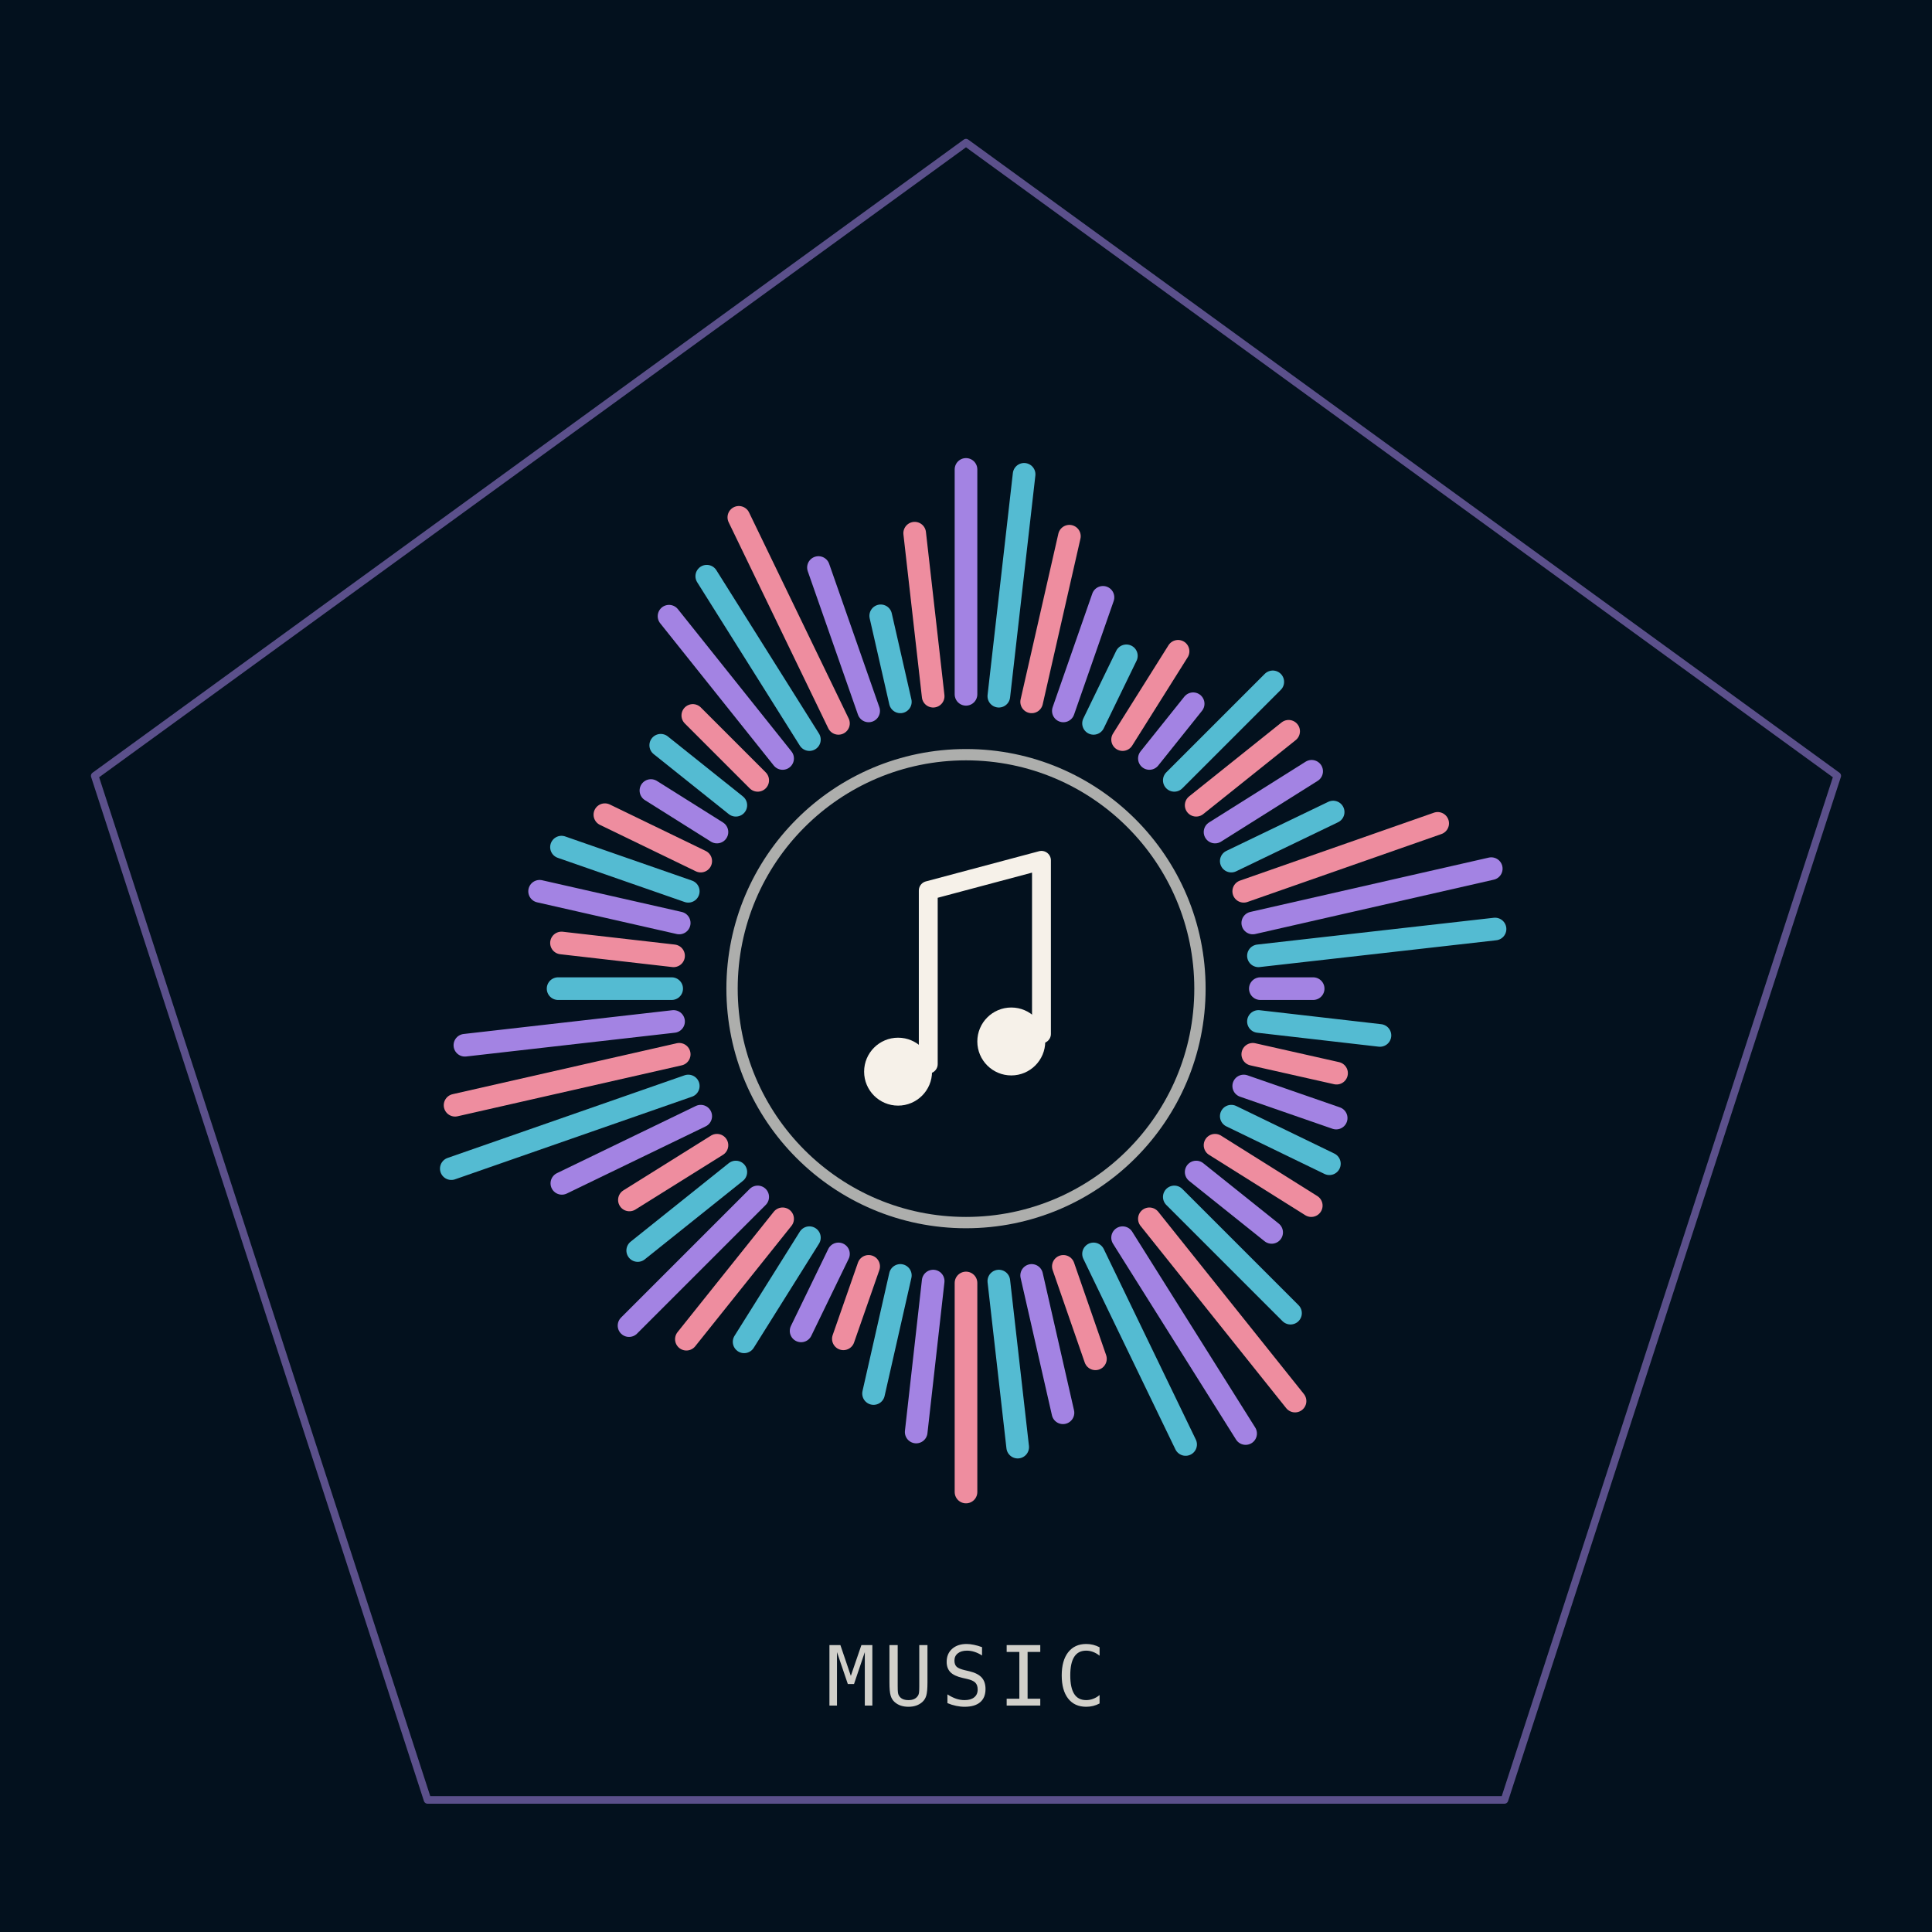
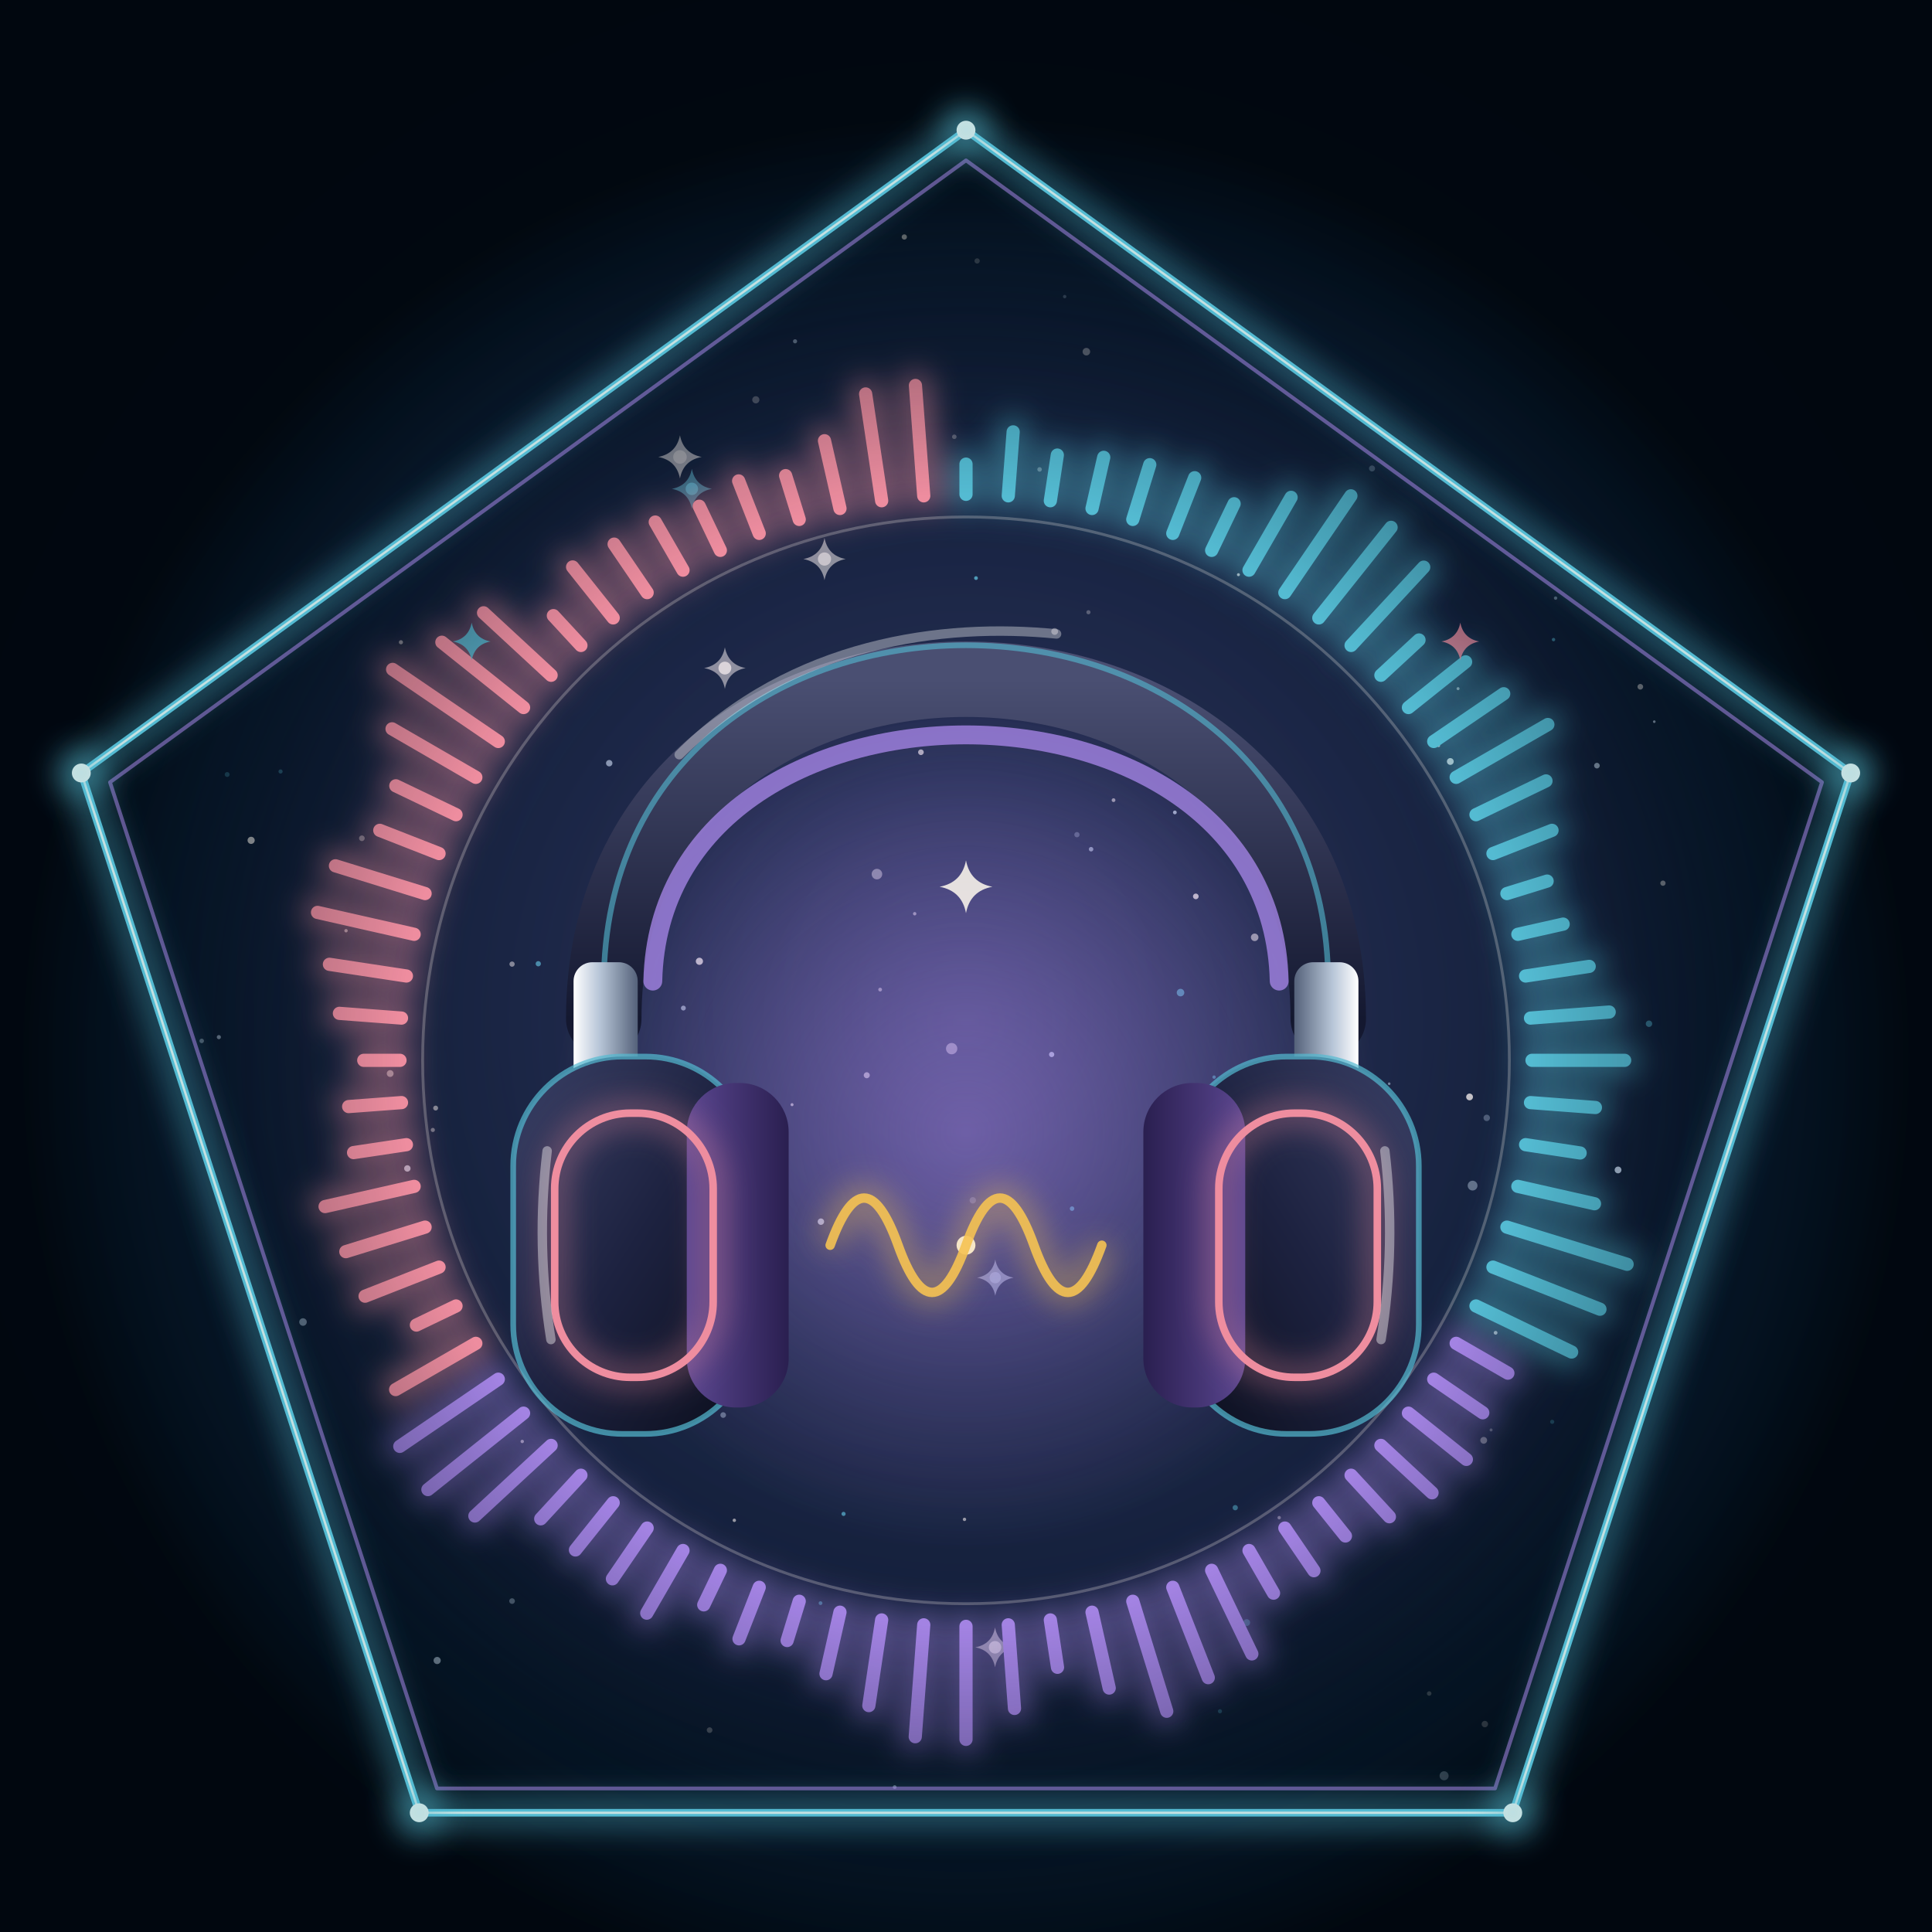
- <svg xmlns="http://www.w3.org/2000/svg" width="512" height="512" viewBox="0 0 512 512">
-   <rect width="512" height="512" fill="#03111e" />
-   <polygon points="256,37.8 486.9,205.6 398.7,477 113.3,477 25.1,205.6" fill="none" stroke="#a383e3" stroke-opacity="0.55" stroke-width="2" stroke-linejoin="round" />
-   <circle cx="256" cy="262" r="62" fill="none" stroke="#f6f1e9" stroke-opacity="0.7" stroke-width="3" />
-   <path d="M334.0 262.0 L348.0 262.0" stroke="#a383e3" stroke-width="6" stroke-linecap="round" />
-   <path d="M333.5 270.7 L365.7 274.4" stroke="#54bbd2" stroke-width="6" stroke-linecap="round" />
-   <path d="M332.0 279.4 L354.2 284.4" stroke="#ee8d9f" stroke-width="6" stroke-linecap="round" />
-   <path d="M329.6 287.8 L354.1 296.3" stroke="#a383e3" stroke-width="6" stroke-linecap="round" />
-   <path d="M326.3 295.8 L352.3 308.4" stroke="#54bbd2" stroke-width="6" stroke-linecap="round" />
-   <path d="M322.0 303.5 L347.5 319.5" stroke="#ee8d9f" stroke-width="6" stroke-linecap="round" />
-   <path d="M317.0 310.6 L337.0 326.6" stroke="#a383e3" stroke-width="6" stroke-linecap="round" />
-   <path d="M311.2 317.2 L342.0 348.0" stroke="#54bbd2" stroke-width="6" stroke-linecap="round" />
-   <path d="M304.6 323.0 L343.2 371.3" stroke="#ee8d9f" stroke-width="6" stroke-linecap="round" />
-   <path d="M297.5 328.0 L330.1 379.9" stroke="#a383e3" stroke-width="6" stroke-linecap="round" />
-   <path d="M289.8 332.3 L314.2 382.8" stroke="#54bbd2" stroke-width="6" stroke-linecap="round" />
-   <path d="M281.8 335.6 L290.3 360.1" stroke="#ee8d9f" stroke-width="6" stroke-linecap="round" />
-   <path d="M273.4 338.0 L281.7 374.4" stroke="#a383e3" stroke-width="6" stroke-linecap="round" />
-   <path d="M264.7 339.5 L269.7 383.5" stroke="#54bbd2" stroke-width="6" stroke-linecap="round" />
-   <path d="M256.0 340.0 L256.0 395.4" stroke="#ee8d9f" stroke-width="6" stroke-linecap="round" />
-   <path d="M247.3 339.5 L242.8 379.5" stroke="#a383e3" stroke-width="6" stroke-linecap="round" />
-   <path d="M238.6 338.0 L231.5 369.3" stroke="#54bbd2" stroke-width="6" stroke-linecap="round" />
-   <path d="M230.2 335.6 L223.5 354.8" stroke="#ee8d9f" stroke-width="6" stroke-linecap="round" />
-   <path d="M222.2 332.3 L212.3 352.7" stroke="#a383e3" stroke-width="6" stroke-linecap="round" />
-   <path d="M214.5 328.0 L197.2 355.6" stroke="#54bbd2" stroke-width="6" stroke-linecap="round" />
-   <path d="M207.4 323.0 L181.9 354.9" stroke="#ee8d9f" stroke-width="6" stroke-linecap="round" />
-   <path d="M200.8 317.2 L166.7 351.3" stroke="#a383e3" stroke-width="6" stroke-linecap="round" />
-   <path d="M195.0 310.6 L169.0 331.4" stroke="#54bbd2" stroke-width="6" stroke-linecap="round" />
-   <path d="M190.0 303.5 L166.8 318.0" stroke="#ee8d9f" stroke-width="6" stroke-linecap="round" />
-   <path d="M185.7 295.8 L148.9 313.6" stroke="#a383e3" stroke-width="6" stroke-linecap="round" />
-   <path d="M182.4 287.8 L119.6 309.7" stroke="#54bbd2" stroke-width="6" stroke-linecap="round" />
-   <path d="M180.0 279.4 L120.6 292.9" stroke="#ee8d9f" stroke-width="6" stroke-linecap="round" />
-   <path d="M178.5 270.7 L123.2 277.0" stroke="#a383e3" stroke-width="6" stroke-linecap="round" />
-   <path d="M178.0 262.0 L147.9 262.0" stroke="#54bbd2" stroke-width="6" stroke-linecap="round" />
-   <path d="M178.5 253.3 L148.8 249.9" stroke="#ee8d9f" stroke-width="6" stroke-linecap="round" />
-   <path d="M180.0 244.6 L143.0 236.2" stroke="#a383e3" stroke-width="6" stroke-linecap="round" />
-   <path d="M182.4 236.2 L148.8 224.5" stroke="#54bbd2" stroke-width="6" stroke-linecap="round" />
-   <path d="M185.7 228.2 L160.3 215.9" stroke="#ee8d9f" stroke-width="6" stroke-linecap="round" />
-   <path d="M190.0 220.5 L172.5 209.5" stroke="#a383e3" stroke-width="6" stroke-linecap="round" />
-   <path d="M195.0 213.4 L175.1 197.5" stroke="#54bbd2" stroke-width="6" stroke-linecap="round" />
-   <path d="M200.8 206.8 L183.6 189.6" stroke="#ee8d9f" stroke-width="6" stroke-linecap="round" />
-   <path d="M207.4 201.0 L177.3 163.3" stroke="#a383e3" stroke-width="6" stroke-linecap="round" />
-   <path d="M214.5 196.0 L187.3 152.7" stroke="#54bbd2" stroke-width="6" stroke-linecap="round" />
-   <path d="M222.2 191.7 L195.8 137.1" stroke="#ee8d9f" stroke-width="6" stroke-linecap="round" />
-   <path d="M230.2 188.4 L216.9 150.4" stroke="#a383e3" stroke-width="6" stroke-linecap="round" />
-   <path d="M238.6 186.0 L233.4 163.2" stroke="#54bbd2" stroke-width="6" stroke-linecap="round" />
-   <path d="M247.3 184.5 L242.4 141.3" stroke="#ee8d9f" stroke-width="6" stroke-linecap="round" />
-   <path d="M256.0 184.0 L256.0 124.4" stroke="#a383e3" stroke-width="6" stroke-linecap="round" />
-   <path d="M264.7 184.5 L271.4 125.7" stroke="#54bbd2" stroke-width="6" stroke-linecap="round" />
-   <path d="M273.4 186.0 L283.4 142.1" stroke="#ee8d9f" stroke-width="6" stroke-linecap="round" />
-   <path d="M281.8 188.4 L292.3 158.3" stroke="#a383e3" stroke-width="6" stroke-linecap="round" />
-   <path d="M289.8 191.7 L298.5 173.8" stroke="#54bbd2" stroke-width="6" stroke-linecap="round" />
-   <path d="M297.5 196.0 L312.2 172.6" stroke="#ee8d9f" stroke-width="6" stroke-linecap="round" />
-   <path d="M304.6 201.0 L316.2 186.5" stroke="#a383e3" stroke-width="6" stroke-linecap="round" />
-   <path d="M311.2 206.8 L337.3 180.7" stroke="#54bbd2" stroke-width="6" stroke-linecap="round" />
-   <path d="M317.0 213.4 L341.5 193.8" stroke="#ee8d9f" stroke-width="6" stroke-linecap="round" />
-   <path d="M322.0 220.5 L347.6 204.4" stroke="#a383e3" stroke-width="6" stroke-linecap="round" />
-   <path d="M326.3 228.2 L353.3 215.2" stroke="#54bbd2" stroke-width="6" stroke-linecap="round" />
-   <path d="M329.6 236.2 L381.0 218.2" stroke="#ee8d9f" stroke-width="6" stroke-linecap="round" />
-   <path d="M332.0 244.6 L395.2 230.2" stroke="#a383e3" stroke-width="6" stroke-linecap="round" />
-   <path d="M333.5 253.3 L396.2 246.2" stroke="#54bbd2" stroke-width="6" stroke-linecap="round" />
-   <path d="M246 236 V282 M246 236 L276 228 V274" fill="none" stroke="#f6f1e9" stroke-width="5" stroke-linecap="round" stroke-linejoin="round" />
-   <circle cx="238" cy="284" r="9" fill="#f6f1e9" />
-   <circle cx="268" cy="276" r="9" fill="#f6f1e9" />
-   <text x="256" y="452" text-anchor="middle" font-family="'Fira Code', ui-monospace, monospace" font-size="22" letter-spacing="2" fill="#f6f1e9" fill-opacity="0.85">MUSIC</text>
+ <svg xmlns="http://www.w3.org/2000/svg" width="1024" height="1024" viewBox="0 0 1024 1024">
+   <defs>
+     <radialGradient id="bgG" gradientUnits="userSpaceOnUse" cx="512" cy="522" r="560" fx="512" fy="522">
+       <stop offset="0" stop-color="#10223f" stop-opacity="1" />
+       <stop offset="0.55" stop-color="#0b1a31" stop-opacity="1" />
+       <stop offset="1" stop-color="#03111e" stop-opacity="1" />
+     </radialGradient>
+     <radialGradient id="haloG" gradientUnits="userSpaceOnUse" cx="512" cy="542" r="430" fx="512" fy="542">
+       <stop offset="0" stop-color="#a383e3" stop-opacity="0.34" />
+       <stop offset="0.45" stop-color="#a383e3" stop-opacity="0.12" />
+       <stop offset="1" stop-color="#a383e3" stop-opacity="0" />
+     </radialGradient>
+     <radialGradient id="vigG" gradientUnits="userSpaceOnUse" cx="512" cy="562" r="500" fx="512" fy="562">
+       <stop offset="0.6" stop-color="#03111e" stop-opacity="0" />
+       <stop offset="0.86" stop-color="#03111e" stop-opacity="0.5" />
+       <stop offset="1" stop-color="#01070e" stop-opacity="0.92" />
+     </radialGradient>
+     <filter id="b2" x="-60%" y="-60%" width="220%" height="220%">
+       <feGaussianBlur stdDeviation="2" />
+     </filter>
+     <filter id="b4" x="-60%" y="-60%" width="220%" height="220%">
+       <feGaussianBlur stdDeviation="4" />
+     </filter>
+     <filter id="b8" x="-60%" y="-60%" width="220%" height="220%">
+       <feGaussianBlur stdDeviation="8" />
+     </filter>
+     <filter id="b16" x="-60%" y="-60%" width="220%" height="220%">
+       <feGaussianBlur stdDeviation="16" />
+     </filter>
+     <filter id="b30" x="-60%" y="-60%" width="220%" height="220%">
+       <feGaussianBlur stdDeviation="30" />
+     </filter>
+     <clipPath id="pent">
+       <polygon points="512,69 980.9,409.7 801.8,960.8 222.2,960.8 43.1,409.7" />
+     </clipPath>
+     <linearGradient id="muBand" x1="0" y1="0" x2="0" y2="1">
+       <stop offset="0" stop-color="#4a4f72" stop-opacity="1" />
+       <stop offset="1" stop-color="#141830" stop-opacity="1" />
+     </linearGradient>
+     <linearGradient id="muShell" x1="0" y1="0" x2="1" y2="1">
+       <stop offset="0" stop-color="#3a4066" stop-opacity="1" />
+       <stop offset="0.5" stop-color="#1d2240" stop-opacity="1" />
+       <stop offset="1" stop-color="#0b0e1c" stop-opacity="1" />
+     </linearGradient>
+     <linearGradient id="muPad" x1="0" y1="0" x2="1" y2="0">
+       <stop offset="0" stop-color="#5a4690" stop-opacity="1" />
+       <stop offset="1" stop-color="#2a1f50" stop-opacity="1" />
+     </linearGradient>
+     <linearGradient id="muSlide" x1="0" y1="0" x2="1" y2="0">
+       <stop offset="0" stop-color="#ffffff" stop-opacity="1" />
+       <stop offset="0.4" stop-color="#b8c6d8" stop-opacity="1" />
+       <stop offset="1" stop-color="#55627a" stop-opacity="1" />
+     </linearGradient>
+     <radialGradient id="muCore" gradientUnits="userSpaceOnUse" cx="512" cy="600" r="220" fx="512" fy="600">
+       <stop offset="0" stop-color="#a383e3" stop-opacity="0.5" />
+       <stop offset="1" stop-color="#a383e3" stop-opacity="0" />
+     </radialGradient>
+   </defs>
+   <rect width="1024" height="1024" fill="url(#bgG)" />
+   <circle cx="846.4" cy="405.8" r="1.5" fill="#d8ebfb" opacity="0.6" />
+   <circle cx="590.2" cy="424.1" r="1" fill="#f6f1e9" opacity="0.6" />
+   <circle cx="384.2" cy="354.1" r="3.4" fill="#f6f1e9" opacity="0.8" />
+   <path d="M384.2 343.1 Q386 352.3 395.2 354.1 Q386 355.8 384.2 365.1 Q382.5 355.8 373.2 354.1 Q382.5 352.3 384.2 343.1Z" fill="#f6f1e9" opacity="0.55" />
+   <circle cx="729.7" cy="795.3" r="2" fill="#d8ebfb" opacity="0.6" />
+   <circle cx="578.6" cy="378.5" r="1.3" fill="#f6f1e9" opacity="0.6" />
+   <circle cx="160.6" cy="700.7" r="2" fill="#d8ebfb" opacity="0.5" />
+   <circle cx="322.9" cy="404.5" r="1.7" fill="#d8ebfb" opacity="0.6" />
+   <circle cx="570.8" cy="442.4" r="1.4" fill="#d8ebfb" opacity="0.3" />
+   <circle cx="517.9" cy="138.3" r="1.4" fill="#f6f1e9" opacity="0.3" />
+   <circle cx="323" cy="681.7" r="1.5" fill="#f6f1e9" opacity="0.8" />
+   <circle cx="711.9" cy="523.6" r="1.3" fill="#54bbd2" opacity="0.3" />
+   <circle cx="106.9" cy="551.7" r="1.2" fill="#d8ebfb" opacity="0.5" />
+   <circle cx="212.5" cy="340.4" r="1.1" fill="#f6f1e9" opacity="0.5" />
+   <circle cx="578.3" cy="450.1" r="1.2" fill="#d8ebfb" opacity="0.6" />
+   <circle cx="511.2" cy="805.3" r="0.9" fill="#f6f1e9" opacity="0.6" />
+   <circle cx="421.4" cy="180.9" r="1.1" fill="#d8ebfb" opacity="0.5" />
+   <circle cx="822.7" cy="753.6" r="1.1" fill="#54bbd2" opacity="0.3" />
+   <circle cx="823.4" cy="339" r="0.9" fill="#54bbd2" opacity="0.6" />
+   <circle cx="876.8" cy="382.5" r="0.7" fill="#d8ebfb" opacity="0.7" />
+   <circle cx="504.4" cy="555.8" r="3" fill="#f6f1e9" opacity="0.6" />
+   <circle cx="727.2" cy="248.3" r="1.6" fill="#d8ebfb" opacity="0.3" />
+   <circle cx="285.3" cy="510.8" r="1.4" fill="#54bbd2" opacity="0.7" />
+   <circle cx="762.5" cy="395.2" r="0.8" fill="#f6f1e9" opacity="0.7" />
+   <circle cx="276.8" cy="764" r="0.9" fill="#f6f1e9" opacity="0.6" />
+   <circle cx="527.5" cy="677.2" r="3" fill="#d8ebfb" opacity="0.4" />
+   <path d="M527.5 667.6 Q529.1 675.7 537.2 677.2 Q529.1 678.7 527.5 686.8 Q526 678.7 517.9 677.2 Q526 675.7 527.5 667.6Z" fill="#d8ebfb" opacity="0.55" />
+   <circle cx="768.7" cy="403.6" r="1.8" fill="#f6f1e9" opacity="0.8" />
+   <circle cx="362.2" cy="534.3" r="1.3" fill="#d8ebfb" opacity="0.6" />
+   <circle cx="366.5" cy="661.3" r="1.1" fill="#54bbd2" opacity="0.4" />
+   <circle cx="148.7" cy="408.9" r="1.1" fill="#54bbd2" opacity="0.4" />
+   <circle cx="120.4" cy="410.5" r="1.3" fill="#54bbd2" opacity="0.4" />
+   <circle cx="389.2" cy="805.8" r="0.9" fill="#f6f1e9" opacity="0.6" />
+   <circle cx="437" cy="296.3" r="3.5" fill="#f6f1e9" opacity="0.6" />
+   <path d="M437 285.1 Q438.8 294.5 448.2 296.3 Q438.8 298.1 437 307.5 Q435.2 298.1 425.8 296.3 Q435.2 294.5 437 285.1Z" fill="#f6f1e9" opacity="0.55" />
+   <circle cx="358.3" cy="576.9" r="0.8" fill="#54bbd2" opacity="0.4" />
+   <circle cx="772.8" cy="365" r="0.8" fill="#f6f1e9" opacity="0.6" />
+   <circle cx="787" cy="913.8" r="1.7" fill="#f6f1e9" opacity="0.4" />
+   <circle cx="271.4" cy="848.6" r="1.5" fill="#d8ebfb" opacity="0.4" />
+   <circle cx="229.4" cy="598.9" r="1.1" fill="#f6f1e9" opacity="0.4" />
+   <circle cx="857.6" cy="620.1" r="1.8" fill="#d8ebfb" opacity="0.8" />
+   <circle cx="780.5" cy="628.4" r="2.6" fill="#d8ebfb" opacity="0.4" />
+   <circle cx="710.8" cy="641.7" r="2" fill="#54bbd2" opacity="0.7" />
+   <circle cx="575.8" cy="186.4" r="2" fill="#f6f1e9" opacity="0.4" />
+   <circle cx="116" cy="549.7" r="1.1" fill="#d8ebfb" opacity="0.6" />
+   <circle cx="736.3" cy="574.4" r="0.7" fill="#d8ebfb" opacity="0.5" />
+   <circle cx="881.4" cy="468.1" r="1.4" fill="#f6f1e9" opacity="0.5" />
+   <circle cx="660.8" cy="860" r="1.8" fill="#54bbd2" opacity="0.4" />
+   <circle cx="459.4" cy="569.9" r="1.6" fill="#f6f1e9" opacity="0.7" />
+   <circle cx="757.5" cy="897.6" r="1.2" fill="#f6f1e9" opacity="0.3" />
+   <circle cx="617.7" cy="390.1" r="1" fill="#f6f1e9" opacity="0.5" />
+   <circle cx="464.8" cy="463.3" r="2.8" fill="#f6f1e9" opacity="0.5" />
+   <circle cx="547.4" cy="367.9" r="3" fill="#d8ebfb" opacity="0.7" />
+   <path d="M547.4 358.2 Q549 366.3 557.1 367.9 Q549 369.4 547.4 377.5 Q545.9 369.4 537.8 367.9 Q545.9 366.3 547.4 358.2Z" fill="#d8ebfb" opacity="0.55" />
+   <circle cx="447.1" cy="802.4" r="1.1" fill="#54bbd2" opacity="0.7" />
+   <circle cx="359.4" cy="698.9" r="1.9" fill="#d8ebfb" opacity="0.7" />
+   <circle cx="665" cy="496.8" r="2" fill="#f6f1e9" opacity="0.6" />
+   <circle cx="576.9" cy="324.5" r="1.1" fill="#f6f1e9" opacity="0.3" />
+   <circle cx="778.9" cy="581.4" r="1.8" fill="#f6f1e9" opacity="0.8" />
+   <circle cx="360.4" cy="242.2" r="3.6" fill="#f6f1e9" opacity="0.3" />
+   <path d="M360.4 230.7 Q362.2 240.3 371.9 242.2 Q362.2 244 360.4 253.6 Q358.5 244 348.9 242.2 Q358.5 240.3 360.4 230.7Z" fill="#f6f1e9" opacity="0.55" />
+   <circle cx="183.4" cy="493.3" r="0.9" fill="#f6f1e9" opacity="0.6" />
+   <circle cx="484.8" cy="484.3" r="0.9" fill="#f6f1e9" opacity="0.6" />
+   <circle cx="517.3" cy="306.4" r="1" fill="#54bbd2" opacity="0.8" />
+   <circle cx="788" cy="592.5" r="1.7" fill="#d8ebfb" opacity="0.3" />
+   <circle cx="488.1" cy="398.7" r="1.5" fill="#f6f1e9" opacity="0.7" />
+   <circle cx="720.3" cy="657.1" r="1.2" fill="#d8ebfb" opacity="0.3" />
+   <circle cx="376.1" cy="917" r="1.5" fill="#f6f1e9" opacity="0.3" />
+   <circle cx="215.9" cy="619.3" r="1.7" fill="#d8ebfb" opacity="0.7" />
+   <circle cx="790.3" cy="757.9" r="0.8" fill="#f6f1e9" opacity="0.3" />
+   <circle cx="527.4" cy="873.1" r="3.3" fill="#f6f1e9" opacity="0.7" />
+   <path d="M527.4 862.6 Q529.1 871.5 538 873.1 Q529.1 874.8 527.4 883.7 Q525.7 874.8 516.9 873.1 Q525.7 871.5 527.4 862.6Z" fill="#f6f1e9" opacity="0.55" />
+   <circle cx="646.6" cy="907" r="1.1" fill="#54bbd2" opacity="0.3" />
+   <circle cx="807.2" cy="607" r="1" fill="#d8ebfb" opacity="0.6" />
+   <circle cx="466.5" cy="524.5" r="1" fill="#f6f1e9" opacity="0.6" />
+   <circle cx="505.8" cy="231.5" r="1.2" fill="#f6f1e9" opacity="0.3" />
+   <circle cx="479.3" cy="125.6" r="1.4" fill="#f6f1e9" opacity="0.8" />
+   <circle cx="370.7" cy="509.5" r="1.9" fill="#f6f1e9" opacity="0.8" />
+   <circle cx="874" cy="542.6" r="1.7" fill="#54bbd2" opacity="0.5" />
+   <circle cx="231.7" cy="880.1" r="1.9" fill="#d8ebfb" opacity="0.8" />
+   <circle cx="714" cy="509" r="1.4" fill="#f6f1e9" opacity="0.6" />
+   <circle cx="206.8" cy="569" r="1.8" fill="#f6f1e9" opacity="0.5" />
+   <circle cx="133.1" cy="445.4" r="1.9" fill="#f6f1e9" opacity="0.8" />
+   <circle cx="400.6" cy="211.9" r="1.9" fill="#f6f1e9" opacity="0.3" />
+   <circle cx="633.8" cy="475.1" r="1.5" fill="#f6f1e9" opacity="0.8" />
+   <circle cx="634.4" cy="684.7" r="1.3" fill="#f6f1e9" opacity="0.5" />
+   <circle cx="678" cy="804.4" r="0.9" fill="#f6f1e9" opacity="0.4" />
+   <circle cx="559" cy="334.7" r="1.8" fill="#f6f1e9" opacity="0.4" />
+   <circle cx="564.3" cy="157.2" r="0.9" fill="#d8ebfb" opacity="0.3" />
+   <circle cx="688.2" cy="575.8" r="1.1" fill="#f6f1e9" opacity="0.6" />
+   <circle cx="474.2" cy="947.2" r="1" fill="#d8ebfb" opacity="0.6" />
+   <circle cx="271.4" cy="511" r="1.4" fill="#f6f1e9" opacity="0.5" />
+   <circle cx="383.3" cy="750" r="1.5" fill="#d8ebfb" opacity="0.4" />
+   <circle cx="435.1" cy="647.5" r="1.7" fill="#d8ebfb" opacity="0.8" />
+   <circle cx="533.2" cy="259.1" r="1.5" fill="#f6f1e9" opacity="0.4" />
+   <circle cx="625.7" cy="526.1" r="2" fill="#54bbd2" opacity="0.7" />
+   <circle cx="786.4" cy="763.4" r="1.8" fill="#f6f1e9" opacity="0.4" />
+   <circle cx="656.4" cy="304.6" r="0.8" fill="#f6f1e9" opacity="0.7" />
+   <circle cx="366.7" cy="259.1" r="3.3" fill="#54bbd2" opacity="0.7" />
+   <path d="M366.7 248.5 Q368.4 257.4 377.3 259.1 Q368.4 260.8 366.7 269.7 Q365 260.8 356.1 259.1 Q365 257.4 366.7 248.5Z" fill="#54bbd2" opacity="0.55" />
+   <circle cx="643.5" cy="570.9" r="0.9" fill="#54bbd2" opacity="0.6" />
+   <circle cx="622.7" cy="430.6" r="1" fill="#d8ebfb" opacity="0.7" />
+   <circle cx="557.4" cy="558.9" r="1.4" fill="#d8ebfb" opacity="0.8" />
+   <circle cx="792.7" cy="706.4" r="1" fill="#f6f1e9" opacity="0.7" />
+   <circle cx="678.9" cy="699.9" r="1.7" fill="#d8ebfb" opacity="0.6" />
+   <circle cx="515.6" cy="636.2" r="1.7" fill="#d8ebfb" opacity="0.3" />
+   <circle cx="191.8" cy="444.3" r="1.5" fill="#f6f1e9" opacity="0.4" />
+   <circle cx="738.1" cy="628.4" r="1.5" fill="#f6f1e9" opacity="0.3" />
+   <circle cx="230.9" cy="587.3" r="1.3" fill="#f6f1e9" opacity="0.5" />
+   <circle cx="654.7" cy="799.1" r="1.4" fill="#54bbd2" opacity="0.5" />
+   <circle cx="434.9" cy="849.7" r="1" fill="#54bbd2" opacity="0.5" />
+   <circle cx="765.4" cy="941.2" r="2.4" fill="#d8ebfb" opacity="0.6" />
+   <circle cx="824.5" cy="317" r="0.9" fill="#d8ebfb" opacity="0.5" />
+   <circle cx="551" cy="248.8" r="1.2" fill="#f6f1e9" opacity="0.4" />
+   <circle cx="869.4" cy="364" r="1.5" fill="#f6f1e9" opacity="0.6" />
+   <circle cx="568.2" cy="640.6" r="1.2" fill="#54bbd2" opacity="0.7" />
+   <circle cx="419.8" cy="585.5" r="0.8" fill="#f6f1e9" opacity="0.7" />
+   <rect width="1024" height="1024" fill="url(#haloG)" />
+   <g clip-path="url(#pent)">
+     <circle cx="512" cy="600" r="220" fill="url(#muCore)" />
+     <g stroke-width="16" stroke-linecap="round" opacity="0.6" filter="url(#b8)">
+       <path d="M512 262 L512 246" stroke="#54bbd2" />
+       <path d="M534.4 262.8 L537 228.9" stroke="#54bbd2" />
+       <path d="M556.7 265.4 L560.4 241.2" stroke="#54bbd2" />
+       <path d="M578.8 269.5 L585 242.4" stroke="#54bbd2" />
+       <path d="M600.4 275.3 L609.4 246.3" stroke="#54bbd2" />
+       <path d="M621.6 282.7 L633.2 253.2" stroke="#54bbd2" />
+       <path d="M642.2 291.7 L654.1 267" stroke="#54bbd2" />
+       <path d="M662 302.2 L684.3 263.6" stroke="#54bbd2" />
+       <path d="M681 314.1 L716 262.8" stroke="#54bbd2" />
+       <path d="M699 327.5 L737.3 279.5" stroke="#54bbd2" />
+       <path d="M716.1 342.1 L754.6 300.6" stroke="#54bbd2" />
+       <path d="M731.9 357.9 L752.1 339.2" stroke="#54bbd2" />
+       <path d="M746.5 375 L776.8 350.8" stroke="#54bbd2" />
+       <path d="M759.9 393 L797 367.7" stroke="#54bbd2" />
+       <path d="M771.8 412 L820.4 384" stroke="#54bbd2" />
+       <path d="M782.3 431.8 L819.4 413.9" stroke="#54bbd2" />
+       <path d="M791.3 452.4 L822.6 440.1" stroke="#54bbd2" />
+       <path d="M798.7 473.6 L820 467" stroke="#54bbd2" />
+       <path d="M804.5 495.2 L828.5 489.8" stroke="#54bbd2" />
+       <path d="M808.6 517.3 L842.3 512.2" stroke="#54bbd2" />
+       <path d="M811.2 539.6 L852.9 536.4" stroke="#54bbd2" />
+       <path d="M812 562 L861.1 562" stroke="#54bbd2" />
+       <path d="M811.2 584.4 L845.6 587" stroke="#54bbd2" />
+       <path d="M808.6 606.7 L837.5 611.1" stroke="#54bbd2" />
+       <path d="M804.5 628.8 L845.1 638" stroke="#54bbd2" />
+       <path d="M798.7 650.4 L862.4 670.1" stroke="#54bbd2" />
+       <path d="M791.3 671.6 L848 693.9" stroke="#54bbd2" />
+       <path d="M782.3 692.2 L833 716.6" stroke="#54bbd2" />
+       <path d="M771.8 712 L799.2 727.8" stroke="#a383e3" />
+       <path d="M759.9 731 L785.9 748.8" stroke="#a383e3" />
+       <path d="M746.5 749 L777.2 773.5" stroke="#a383e3" />
+       <path d="M731.9 766.1 L759 791.2" stroke="#a383e3" />
+       <path d="M716.1 781.9 L736.4 803.9" stroke="#a383e3" />
+       <path d="M699 796.5 L713.1 814.1" stroke="#a383e3" />
+       <path d="M681 809.9 L696.4 832.5" stroke="#a383e3" />
+       <path d="M662 821.8 L675 844.4" stroke="#a383e3" />
+       <path d="M642.2 832.3 L663.5 876.6" stroke="#a383e3" />
+       <path d="M621.6 841.3 L640.4 889.2" stroke="#a383e3" />
+       <path d="M600.4 848.7 L618.4 907" stroke="#a383e3" />
+       <path d="M578.8 854.5 L587.9 894.7" stroke="#a383e3" />
+       <path d="M556.7 858.6 L560.5 883.7" stroke="#a383e3" />
+       <path d="M534.4 861.2 L537.7 905.5" stroke="#a383e3" />
+       <path d="M512 862 L512 921.9" stroke="#a383e3" />
+       <path d="M489.6 861.2 L485.1 920.5" stroke="#a383e3" />
+       <path d="M467.3 858.6 L460.5 904" stroke="#a383e3" />
+       <path d="M445.2 854.5 L437.8 887.1" stroke="#a383e3" />
+       <path d="M423.6 848.7 L417.2 869.5" stroke="#a383e3" />
+       <path d="M402.4 841.3 L391.7 868.6" stroke="#a383e3" />
+       <path d="M381.8 832.3 L373 850.6" stroke="#a383e3" />
+       <path d="M362 821.8 L342.8 855" stroke="#a383e3" />
+       <path d="M343 809.9 L324.6 836.8" stroke="#a383e3" />
+       <path d="M325 796.5 L305 821.5" stroke="#a383e3" />
+       <path d="M307.9 781.9 L286.6 805" stroke="#a383e3" />
+       <path d="M292.1 766.1 L251.7 803.5" stroke="#a383e3" />
+       <path d="M277.5 749 L226.8 789.5" stroke="#a383e3" />
+       <path d="M264.1 731 L211.9 766.6" stroke="#a383e3" />
+       <path d="M252.2 712 L209.7 736.5" stroke="#ee8d9f" />
+       <path d="M241.7 692.2 L220.7 702.3" stroke="#ee8d9f" />
+       <path d="M232.7 671.6 L193.5 687" stroke="#ee8d9f" />
+       <path d="M225.3 650.4 L183.3 663.4" stroke="#ee8d9f" />
+       <path d="M219.5 628.8 L172.3 639.5" stroke="#ee8d9f" />
+       <path d="M215.4 606.7 L187.4 610.9" stroke="#ee8d9f" />
+       <path d="M212.8 584.4 L184.8 586.5" stroke="#ee8d9f" />
+       <path d="M212 562 L192.8 562" stroke="#ee8d9f" />
+       <path d="M212.8 539.6 L179.9 537.1" stroke="#ee8d9f" />
+       <path d="M215.4 517.3 L174.6 511.1" stroke="#ee8d9f" />
+       <path d="M219.5 495.2 L168.3 483.6" stroke="#ee8d9f" />
+       <path d="M225.3 473.6 L177.8 458.9" stroke="#ee8d9f" />
+       <path d="M232.7 452.4 L201.3 440.1" stroke="#ee8d9f" />
+       <path d="M241.7 431.8 L209.8 416.5" stroke="#ee8d9f" />
+       <path d="M252.2 412 L207.8 386.3" stroke="#ee8d9f" />
+       <path d="M264.1 393 L208.1 354.8" stroke="#ee8d9f" />
+       <path d="M277.5 375 L234.2 340.4" stroke="#ee8d9f" />
+       <path d="M292.1 357.9 L256.3 324.8" stroke="#ee8d9f" />
+       <path d="M307.9 342.1 L293.3 326.3" stroke="#ee8d9f" />
+       <path d="M325 327.5 L303.5 300.5" stroke="#ee8d9f" />
+       <path d="M343 314.1 L325.5 288.4" stroke="#ee8d9f" />
+       <path d="M362 302.2 L347.3 276.7" stroke="#ee8d9f" />
+       <path d="M381.8 291.7 L370.6 268.3" stroke="#ee8d9f" />
+       <path d="M402.4 282.7 L391.5 254.9" stroke="#ee8d9f" />
+       <path d="M423.6 275.3 L416.4 252.1" stroke="#ee8d9f" />
+       <path d="M445.2 269.5 L437 233.6" stroke="#ee8d9f" />
+       <path d="M467.3 265.4 L458.8 208.8" stroke="#ee8d9f" />
+       <path d="M489.6 262.8 L485.2 204.3" stroke="#ee8d9f" />
+     </g>
+     <g stroke-width="7" stroke-linecap="round">
+       <path d="M512 262 L512 246" stroke="#54bbd2" />
+       <path d="M534.4 262.8 L537 228.9" stroke="#54bbd2" />
+       <path d="M556.7 265.4 L560.4 241.2" stroke="#54bbd2" />
+       <path d="M578.8 269.5 L585 242.4" stroke="#54bbd2" />
+       <path d="M600.4 275.3 L609.4 246.3" stroke="#54bbd2" />
+       <path d="M621.6 282.7 L633.2 253.2" stroke="#54bbd2" />
+       <path d="M642.2 291.7 L654.1 267" stroke="#54bbd2" />
+       <path d="M662 302.2 L684.3 263.6" stroke="#54bbd2" />
+       <path d="M681 314.1 L716 262.8" stroke="#54bbd2" />
+       <path d="M699 327.5 L737.3 279.5" stroke="#54bbd2" />
+       <path d="M716.1 342.1 L754.6 300.6" stroke="#54bbd2" />
+       <path d="M731.9 357.9 L752.1 339.2" stroke="#54bbd2" />
+       <path d="M746.5 375 L776.8 350.8" stroke="#54bbd2" />
+       <path d="M759.9 393 L797 367.7" stroke="#54bbd2" />
+       <path d="M771.8 412 L820.4 384" stroke="#54bbd2" />
+       <path d="M782.3 431.8 L819.4 413.9" stroke="#54bbd2" />
+       <path d="M791.3 452.4 L822.6 440.1" stroke="#54bbd2" />
+       <path d="M798.7 473.6 L820 467" stroke="#54bbd2" />
+       <path d="M804.5 495.2 L828.5 489.8" stroke="#54bbd2" />
+       <path d="M808.6 517.3 L842.3 512.2" stroke="#54bbd2" />
+       <path d="M811.2 539.6 L852.9 536.4" stroke="#54bbd2" />
+       <path d="M812 562 L861.1 562" stroke="#54bbd2" />
+       <path d="M811.2 584.4 L845.6 587" stroke="#54bbd2" />
+       <path d="M808.6 606.7 L837.5 611.1" stroke="#54bbd2" />
+       <path d="M804.5 628.8 L845.1 638" stroke="#54bbd2" />
+       <path d="M798.7 650.4 L862.4 670.1" stroke="#54bbd2" />
+       <path d="M791.3 671.6 L848 693.9" stroke="#54bbd2" />
+       <path d="M782.3 692.2 L833 716.6" stroke="#54bbd2" />
+       <path d="M771.8 712 L799.2 727.8" stroke="#a383e3" />
+       <path d="M759.9 731 L785.9 748.8" stroke="#a383e3" />
+       <path d="M746.5 749 L777.2 773.5" stroke="#a383e3" />
+       <path d="M731.9 766.1 L759 791.2" stroke="#a383e3" />
+       <path d="M716.1 781.9 L736.4 803.9" stroke="#a383e3" />
+       <path d="M699 796.5 L713.1 814.1" stroke="#a383e3" />
+       <path d="M681 809.9 L696.4 832.5" stroke="#a383e3" />
+       <path d="M662 821.8 L675 844.4" stroke="#a383e3" />
+       <path d="M642.2 832.3 L663.5 876.6" stroke="#a383e3" />
+       <path d="M621.6 841.3 L640.4 889.2" stroke="#a383e3" />
+       <path d="M600.4 848.7 L618.4 907" stroke="#a383e3" />
+       <path d="M578.8 854.5 L587.9 894.7" stroke="#a383e3" />
+       <path d="M556.7 858.6 L560.5 883.7" stroke="#a383e3" />
+       <path d="M534.4 861.2 L537.7 905.5" stroke="#a383e3" />
+       <path d="M512 862 L512 921.9" stroke="#a383e3" />
+       <path d="M489.6 861.2 L485.1 920.5" stroke="#a383e3" />
+       <path d="M467.3 858.6 L460.5 904" stroke="#a383e3" />
+       <path d="M445.2 854.5 L437.8 887.1" stroke="#a383e3" />
+       <path d="M423.6 848.7 L417.2 869.5" stroke="#a383e3" />
+       <path d="M402.4 841.3 L391.7 868.6" stroke="#a383e3" />
+       <path d="M381.8 832.3 L373 850.6" stroke="#a383e3" />
+       <path d="M362 821.8 L342.8 855" stroke="#a383e3" />
+       <path d="M343 809.9 L324.6 836.8" stroke="#a383e3" />
+       <path d="M325 796.5 L305 821.5" stroke="#a383e3" />
+       <path d="M307.9 781.9 L286.6 805" stroke="#a383e3" />
+       <path d="M292.1 766.1 L251.7 803.5" stroke="#a383e3" />
+       <path d="M277.5 749 L226.8 789.5" stroke="#a383e3" />
+       <path d="M264.1 731 L211.9 766.6" stroke="#a383e3" />
+       <path d="M252.2 712 L209.7 736.5" stroke="#ee8d9f" />
+       <path d="M241.7 692.2 L220.7 702.3" stroke="#ee8d9f" />
+       <path d="M232.7 671.6 L193.5 687" stroke="#ee8d9f" />
+       <path d="M225.3 650.4 L183.3 663.4" stroke="#ee8d9f" />
+       <path d="M219.5 628.8 L172.3 639.5" stroke="#ee8d9f" />
+       <path d="M215.4 606.7 L187.4 610.9" stroke="#ee8d9f" />
+       <path d="M212.8 584.4 L184.8 586.5" stroke="#ee8d9f" />
+       <path d="M212 562 L192.8 562" stroke="#ee8d9f" />
+       <path d="M212.8 539.6 L179.9 537.1" stroke="#ee8d9f" />
+       <path d="M215.4 517.3 L174.6 511.1" stroke="#ee8d9f" />
+       <path d="M219.5 495.2 L168.3 483.6" stroke="#ee8d9f" />
+       <path d="M225.3 473.6 L177.8 458.9" stroke="#ee8d9f" />
+       <path d="M232.7 452.4 L201.3 440.1" stroke="#ee8d9f" />
+       <path d="M241.7 431.8 L209.8 416.5" stroke="#ee8d9f" />
+       <path d="M252.2 412 L207.8 386.3" stroke="#ee8d9f" />
+       <path d="M264.1 393 L208.1 354.8" stroke="#ee8d9f" />
+       <path d="M277.5 375 L234.2 340.4" stroke="#ee8d9f" />
+       <path d="M292.1 357.9 L256.3 324.8" stroke="#ee8d9f" />
+       <path d="M307.9 342.1 L293.3 326.3" stroke="#ee8d9f" />
+       <path d="M325 327.5 L303.5 300.5" stroke="#ee8d9f" />
+       <path d="M343 314.1 L325.5 288.4" stroke="#ee8d9f" />
+       <path d="M362 302.2 L347.3 276.7" stroke="#ee8d9f" />
+       <path d="M381.8 291.7 L370.6 268.3" stroke="#ee8d9f" />
+       <path d="M402.4 282.7 L391.5 254.9" stroke="#ee8d9f" />
+       <path d="M423.6 275.3 L416.4 252.1" stroke="#ee8d9f" />
+       <path d="M445.2 269.5 L437 233.6" stroke="#ee8d9f" />
+       <path d="M467.3 265.4 L458.8 208.8" stroke="#ee8d9f" />
+       <path d="M489.6 262.8 L485.2 204.3" stroke="#ee8d9f" />
+     </g>
+     <circle cx="512" cy="562" r="288" fill="none" stroke="#f6f1e9" stroke-width="1.5" opacity="0.25" />
+     <path d="M320 540 C320 300 704 300 704 540" stroke="url(#muBand)" stroke-width="40" fill="none" stroke-linecap="round" />
+     <path d="M320 540 C320 300 704 300 704 540" stroke="#54bbd2" stroke-width="3" fill="none" opacity="0.6" transform="translate(0 -18)" />
+     <path d="M346 520 C350 346 674 346 678 520" stroke="#a383e3" stroke-width="10" fill="none" stroke-linecap="round" opacity="0.8" />
+     <path d="M360 400 C420 340 500 330 560 336" stroke="#fff" stroke-width="5" fill="none" opacity="0.35" stroke-linecap="round" />
+     <rect x="304" y="510" width="34" height="90" rx="10" fill="url(#muSlide)" />
+     <rect x="272" y="560" width="128" height="200" rx="58" fill="url(#muShell)" />
+     <rect x="272" y="560" width="128" height="200" rx="58" fill="none" stroke="#54bbd2" stroke-width="3" opacity="0.7" />
+     <rect x="364" y="574" width="54" height="172" rx="26" fill="url(#muPad)" />
+     <rect x="294" y="590" width="84" height="140" rx="40" fill="none" stroke="#ee8d9f" stroke-width="4" />
+     <rect x="294" y="590" width="84" height="140" rx="40" fill="none" stroke="#ee8d9f" stroke-width="12" opacity="0.4" filter="url(#b8)" />
+     <path d="M290 610 Q284 660 292 710" stroke="#fff" stroke-width="5" fill="none" opacity="0.4" stroke-linecap="round" />
+     <g transform="translate(1024 0) scale(-1 1)">
+       <rect x="304" y="510" width="34" height="90" rx="10" fill="url(#muSlide)" />
+       <rect x="272" y="560" width="128" height="200" rx="58" fill="url(#muShell)" />
+       <rect x="272" y="560" width="128" height="200" rx="58" fill="none" stroke="#54bbd2" stroke-width="3" opacity="0.7" />
+       <rect x="364" y="574" width="54" height="172" rx="26" fill="url(#muPad)" />
+       <rect x="294" y="590" width="84" height="140" rx="40" fill="none" stroke="#ee8d9f" stroke-width="4" />
+       <rect x="294" y="590" width="84" height="140" rx="40" fill="none" stroke="#ee8d9f" stroke-width="12" opacity="0.4" filter="url(#b8)" />
+       <path d="M290 610 Q284 660 292 710" stroke="#fff" stroke-width="5" fill="none" opacity="0.4" stroke-linecap="round" />
+     </g>
+     <g fill="#f6f1e9">
+       <circle cx="512" cy="660" r="5" />
+     </g>
+     <path d="M440 660 q18 -50 36 0 t36 0 t36 0 t36 0" stroke="#f5c252" stroke-width="5" fill="none" stroke-linecap="round" opacity="0.9" />
+     <path d="M440 660 q18 -50 36 0 t36 0 t36 0 t36 0" stroke="#f5c252" stroke-width="14" fill="none" opacity="0.4" filter="url(#b8)" />
+     <path d="M512 456 Q514.2 467.8 526 470 Q514.2 472.2 512 484 Q509.8 472.2 498 470 Q509.8 467.8 512 456Z" fill="#f6f1e9" opacity="0.9" />
+     <path d="M250 330 Q251.6 338.4 260 340 Q251.6 341.6 250 350 Q248.4 341.6 240 340 Q248.4 338.4 250 330Z" fill="#54bbd2" opacity="0.8" />
+     <path d="M774 330 Q775.6 338.4 784 340 Q775.6 341.6 774 350 Q772.4 341.6 764 340 Q772.4 338.4 774 330Z" fill="#ee8d9f" opacity="0.8" />
+   </g>
+   <rect width="1024" height="1024" fill="url(#vigG)" />
+   <polygon points="512,69 980.9,409.7 801.8,960.8 222.2,960.8 43.1,409.7" fill="none" stroke="#54bbd2" stroke-width="16" stroke-opacity="0.4" stroke-linejoin="round" filter="url(#b8)" />
+   <polygon points="512,69 980.9,409.7 801.8,960.8 222.2,960.8 43.1,409.7" fill="none" stroke="#54bbd2" stroke-width="4" stroke-linejoin="round" />
+   <polygon points="512,69 980.9,409.7 801.8,960.8 222.2,960.8 43.1,409.7" fill="none" stroke="#f6f1e9" stroke-width="1.2" stroke-opacity="0.7" stroke-linejoin="round" />
+   <polygon points="512,85 965.7,414.6 792.4,947.9 231.6,947.9 58.3,414.6" fill="none" stroke="#a383e3" stroke-width="2" stroke-opacity="0.55" stroke-linejoin="round" />
+   <circle cx="512" cy="69" r="5" fill="#f6f1e9" />
+   <circle cx="512" cy="69" r="13" fill="#54bbd2" opacity="0.45" filter="url(#b8)" />
+   <circle cx="980.9" cy="409.7" r="5" fill="#f6f1e9" />
+   <circle cx="980.9" cy="409.7" r="13" fill="#54bbd2" opacity="0.45" filter="url(#b8)" />
+   <circle cx="801.8" cy="960.8" r="5" fill="#f6f1e9" />
+   <circle cx="801.8" cy="960.8" r="13" fill="#54bbd2" opacity="0.45" filter="url(#b8)" />
+   <circle cx="222.2" cy="960.8" r="5" fill="#f6f1e9" />
+   <circle cx="222.2" cy="960.8" r="13" fill="#54bbd2" opacity="0.45" filter="url(#b8)" />
+   <circle cx="43.1" cy="409.7" r="5" fill="#f6f1e9" />
+   <circle cx="43.1" cy="409.7" r="13" fill="#54bbd2" opacity="0.45" filter="url(#b8)" />
</svg>
